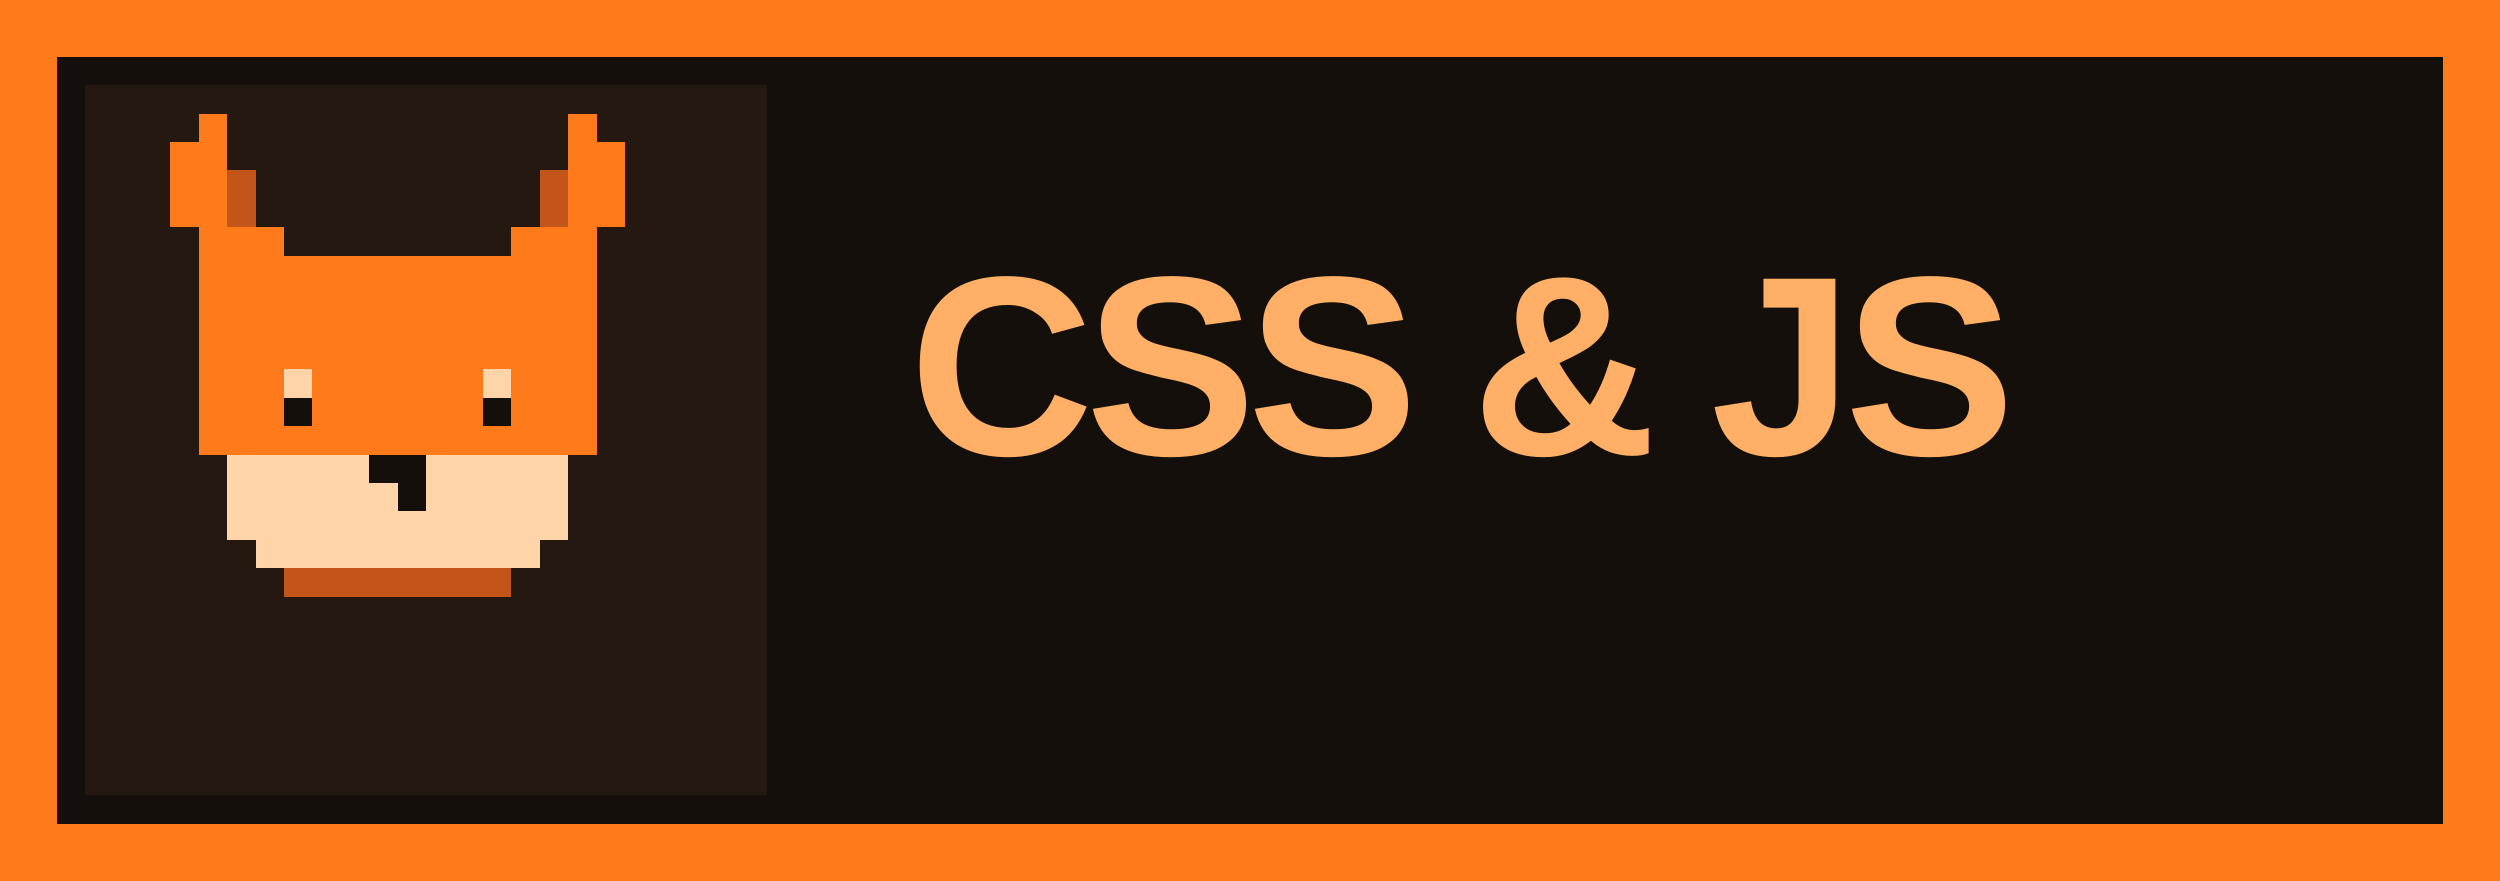
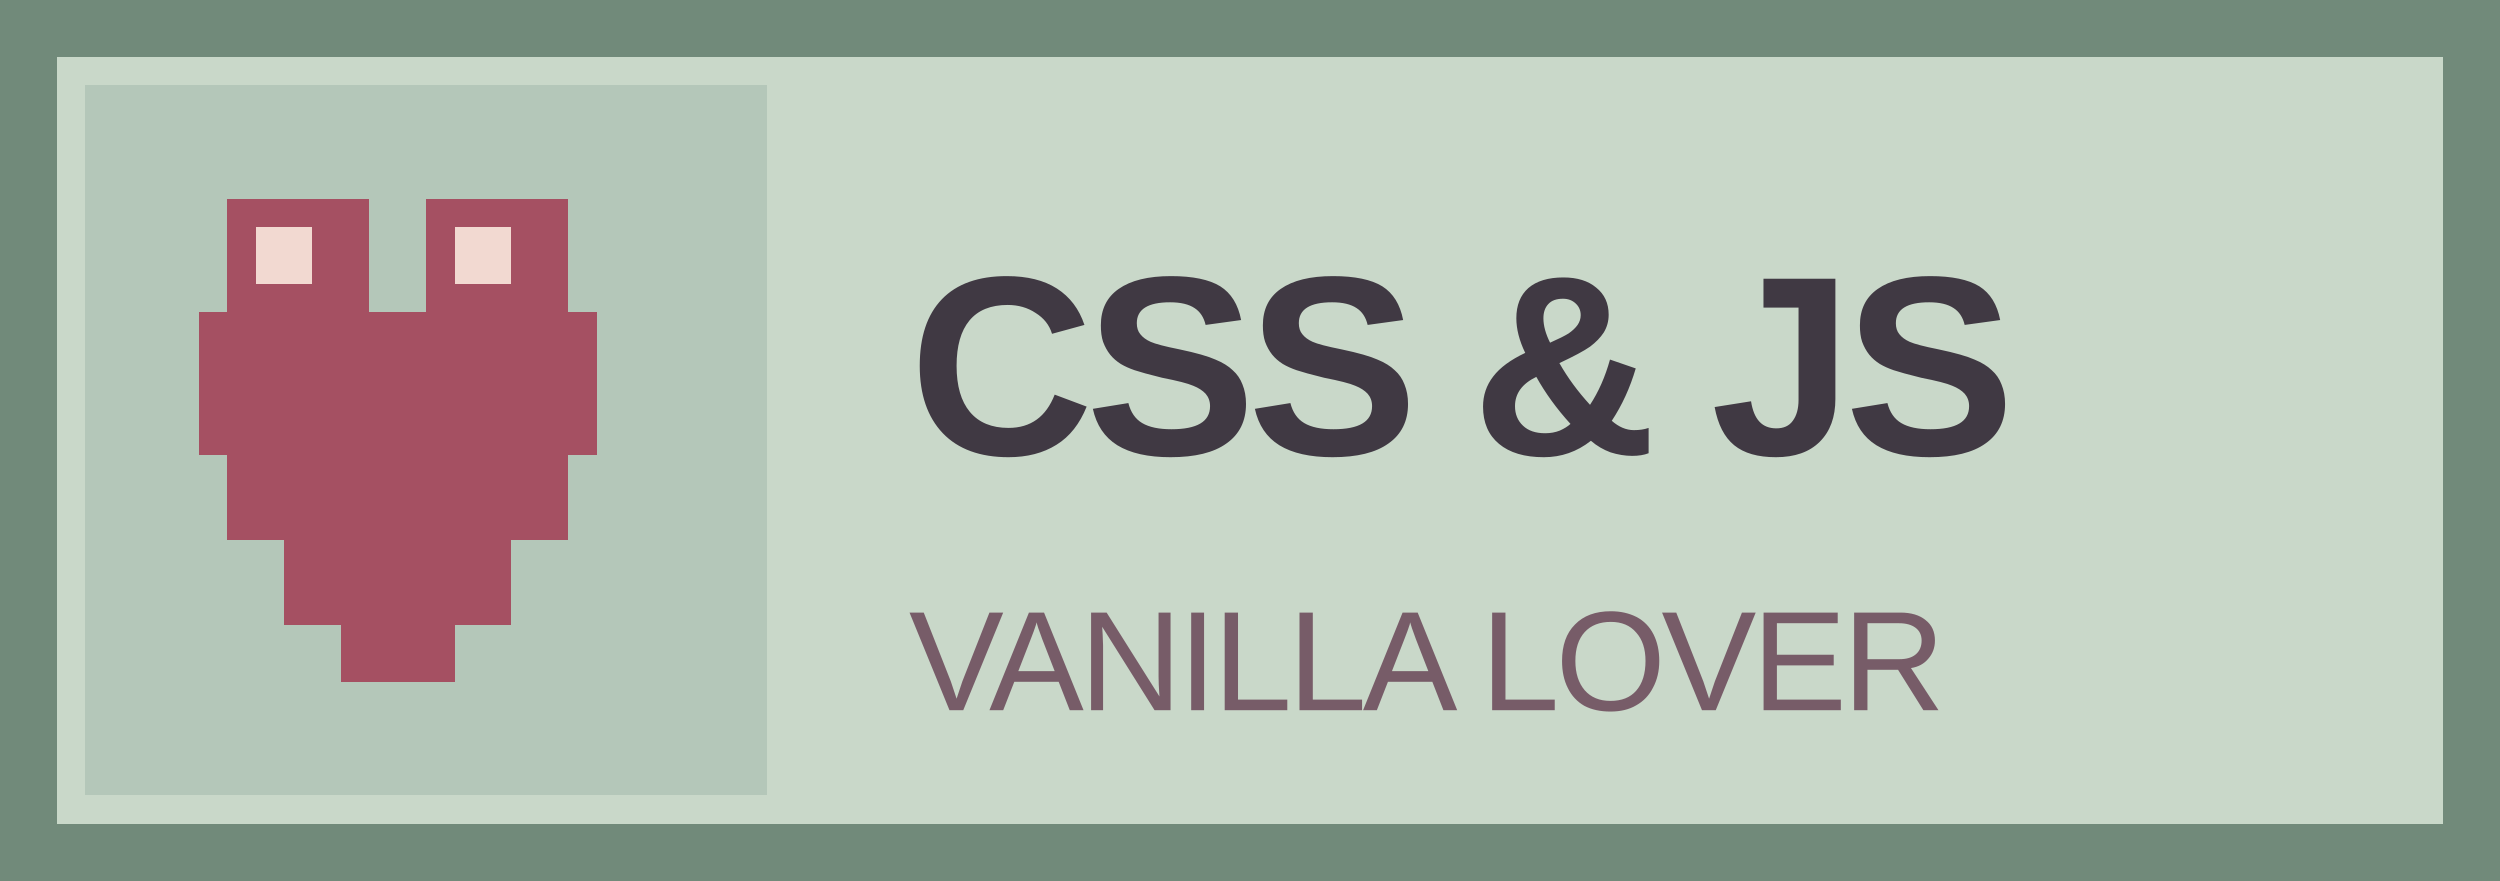
<svg xmlns="http://www.w3.org/2000/svg" width="88" height="31" viewBox="0 0 88 31" shape-rendering="crispEdges">
-   <rect x="0" y="0" width="88" height="31" fill="#140f0a" />
-   <rect x="0" y="0" width="88" height="2" fill="#ff7a1a" />
-   <rect x="0" y="29" width="88" height="2" fill="#ff7a1a" />
-   <rect x="0" y="0" width="2" height="31" fill="#ff7a1a" />
-   <rect x="86" y="0" width="2" height="31" fill="#ff7a1a" />
-   <rect x="3" y="3" width="24" height="25" fill="#241811" />
-   <rect x="7" y="4" width="1" height="3" fill="#ff7a1a" />
-   <rect x="6" y="5" width="1" height="3" fill="#ff7a1a" />
-   <rect x="7" y="7" width="2" height="2" fill="#ff7a1a" />
-   <rect x="8" y="8" width="2" height="2" fill="#ff7a1a" />
-   <rect x="9" y="9" width="2" height="1" fill="#ff7a1a" />
-   <rect x="20" y="4" width="1" height="3" fill="#ff7a1a" />
-   <rect x="21" y="5" width="1" height="3" fill="#ff7a1a" />
-   <rect x="19" y="7" width="2" height="2" fill="#ff7a1a" />
-   <rect x="18" y="8" width="2" height="2" fill="#ff7a1a" />
-   <rect x="17" y="9" width="2" height="1" fill="#ff7a1a" />
-   <rect x="8" y="6" width="1" height="2" fill="#c4551a" />
-   <rect x="19" y="6" width="1" height="2" fill="#c4551a" />
-   <rect x="7" y="9" width="14" height="7" fill="#ff7a1a" />
-   <rect x="8" y="16" width="12" height="2" fill="#ff7a1a" />
-   <rect x="8" y="16" width="12" height="3" fill="#ffd4a8" />
-   <rect x="9" y="19" width="10" height="1" fill="#ffd4a8" />
-   <rect x="10" y="20" width="8" height="1" fill="#c4551a" />
-   <rect x="10" y="13" width="1" height="2" fill="#140f0a" />
-   <rect x="17" y="13" width="1" height="2" fill="#140f0a" />
-   <rect x="10" y="13" width="1" height="1" fill="#ffd4a8" />
-   <rect x="17" y="13" width="1" height="1" fill="#ffd4a8" />
-   <rect x="13" y="16" width="2" height="1" fill="#140f0a" />
-   <rect x="14" y="17" width="1" height="1" fill="#140f0a" />
-   <text x="32" y="16" fill="#ffb066" font-family="Arial, Helvetica, sans-serif" font-size="9" font-weight="900" letter-spacing="-0.3" style="text-transform: none;">CSS &amp; JS</text>
-   <text x="32" y="25" fill="#a07050" font-family="Arial, Helvetica, sans-serif" font-size="5" letter-spacing="-0.15" style="text-transform: none;">⠀</text>
+   <rect x="0" y="0" width="88" height="31" fill="#c9d8c9" />
+   <rect x="0" y="0" width="88" height="2" fill="#718a7a" />
+   <rect x="0" y="29" width="88" height="2" fill="#718a7a" />
+   <rect x="0" y="0" width="2" height="31" fill="#718a7a" />
+   <rect x="86" y="0" width="2" height="31" fill="#718a7a" />
+   <rect x="3" y="3" width="24" height="25" fill="#b4c7b9" />
+   <rect x="8" y="7" width="5" height="4" fill="#a55062" />
+   <rect x="15" y="7" width="5" height="4" fill="#a55062" />
+   <rect x="7" y="11" width="14" height="5" fill="#a55062" />
+   <rect x="8" y="16" width="12" height="3" fill="#a55062" />
+   <rect x="10" y="19" width="8" height="3" fill="#a55062" />
+   <rect x="12" y="22" width="4" height="2" fill="#a55062" />
+   <rect x="9" y="8" width="2" height="2" fill="#f2d9d1" />
+   <rect x="16" y="8" width="2" height="2" fill="#f2d9d1" />
+   <text x="32" y="16" fill="#403943" font-family="Arial, Helvetica, sans-serif" font-size="9" font-weight="900" letter-spacing="-0.3" style="text-transform: none;">CSS &amp; JS</text>
+   <text x="32" y="25" fill="#775c68" font-family="Arial, Helvetica, sans-serif" font-size="5" letter-spacing="-0.15" style="text-transform: none;">VANILLA LOVER</text>
</svg>
